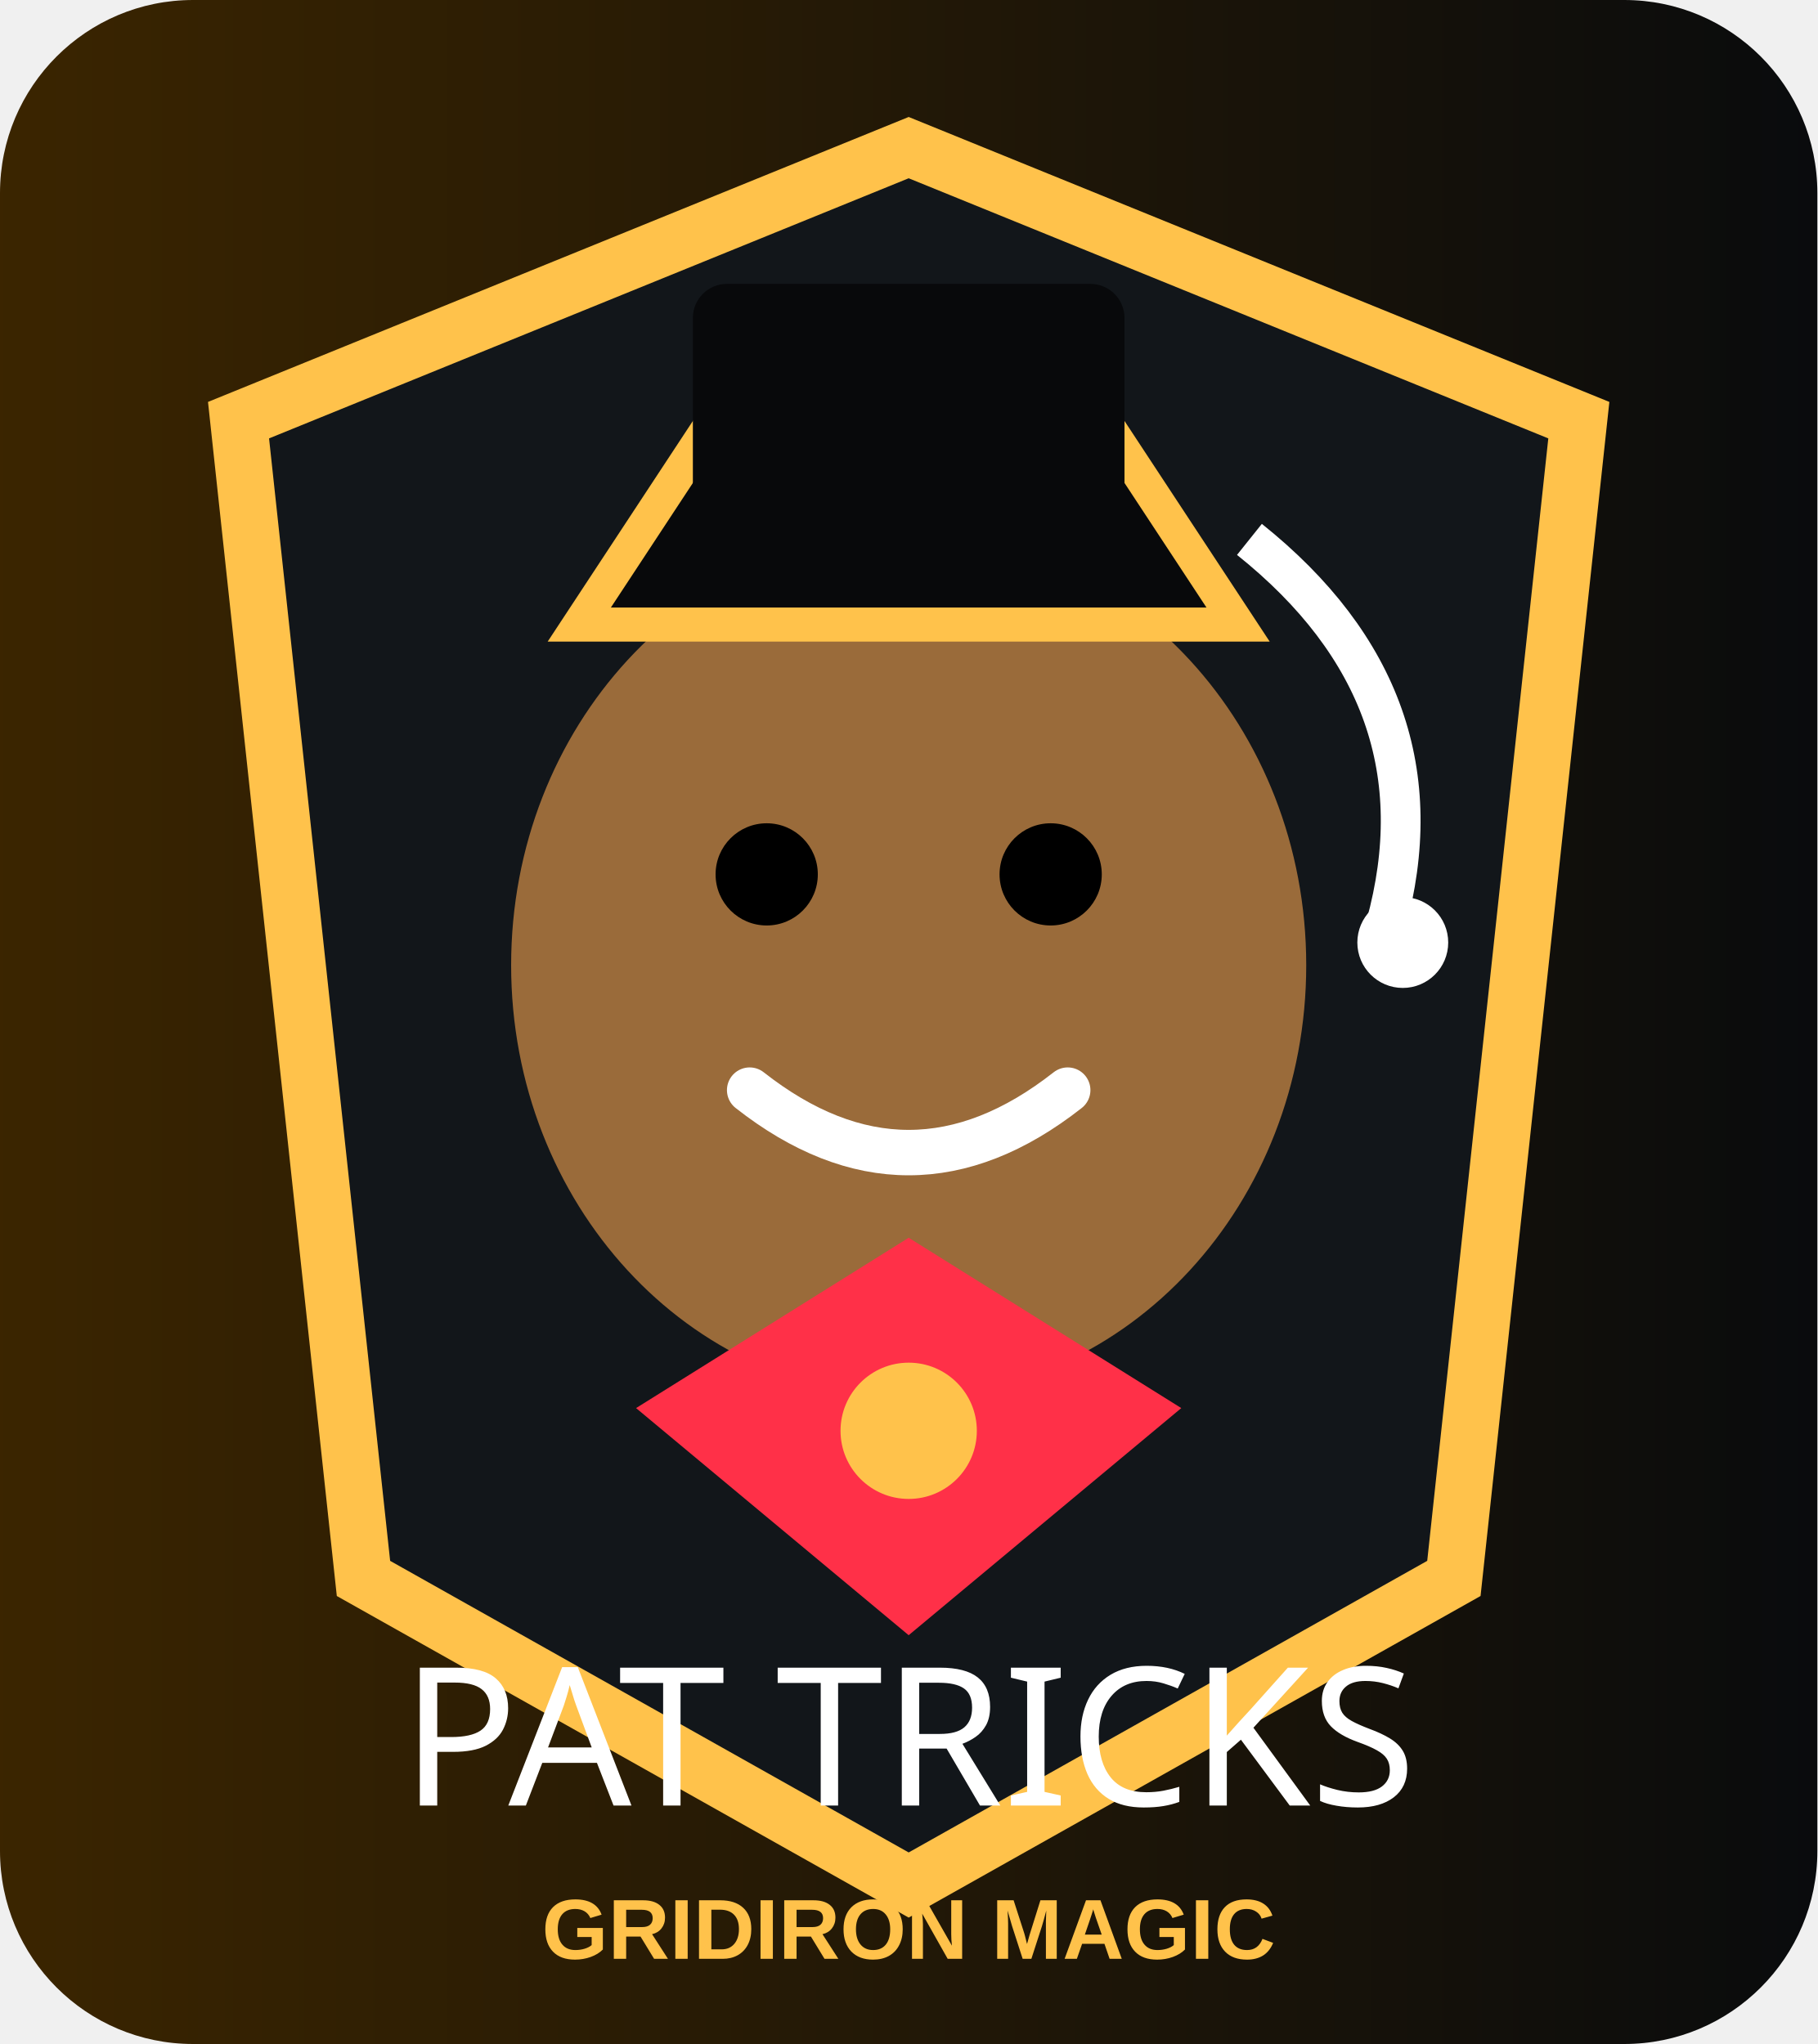
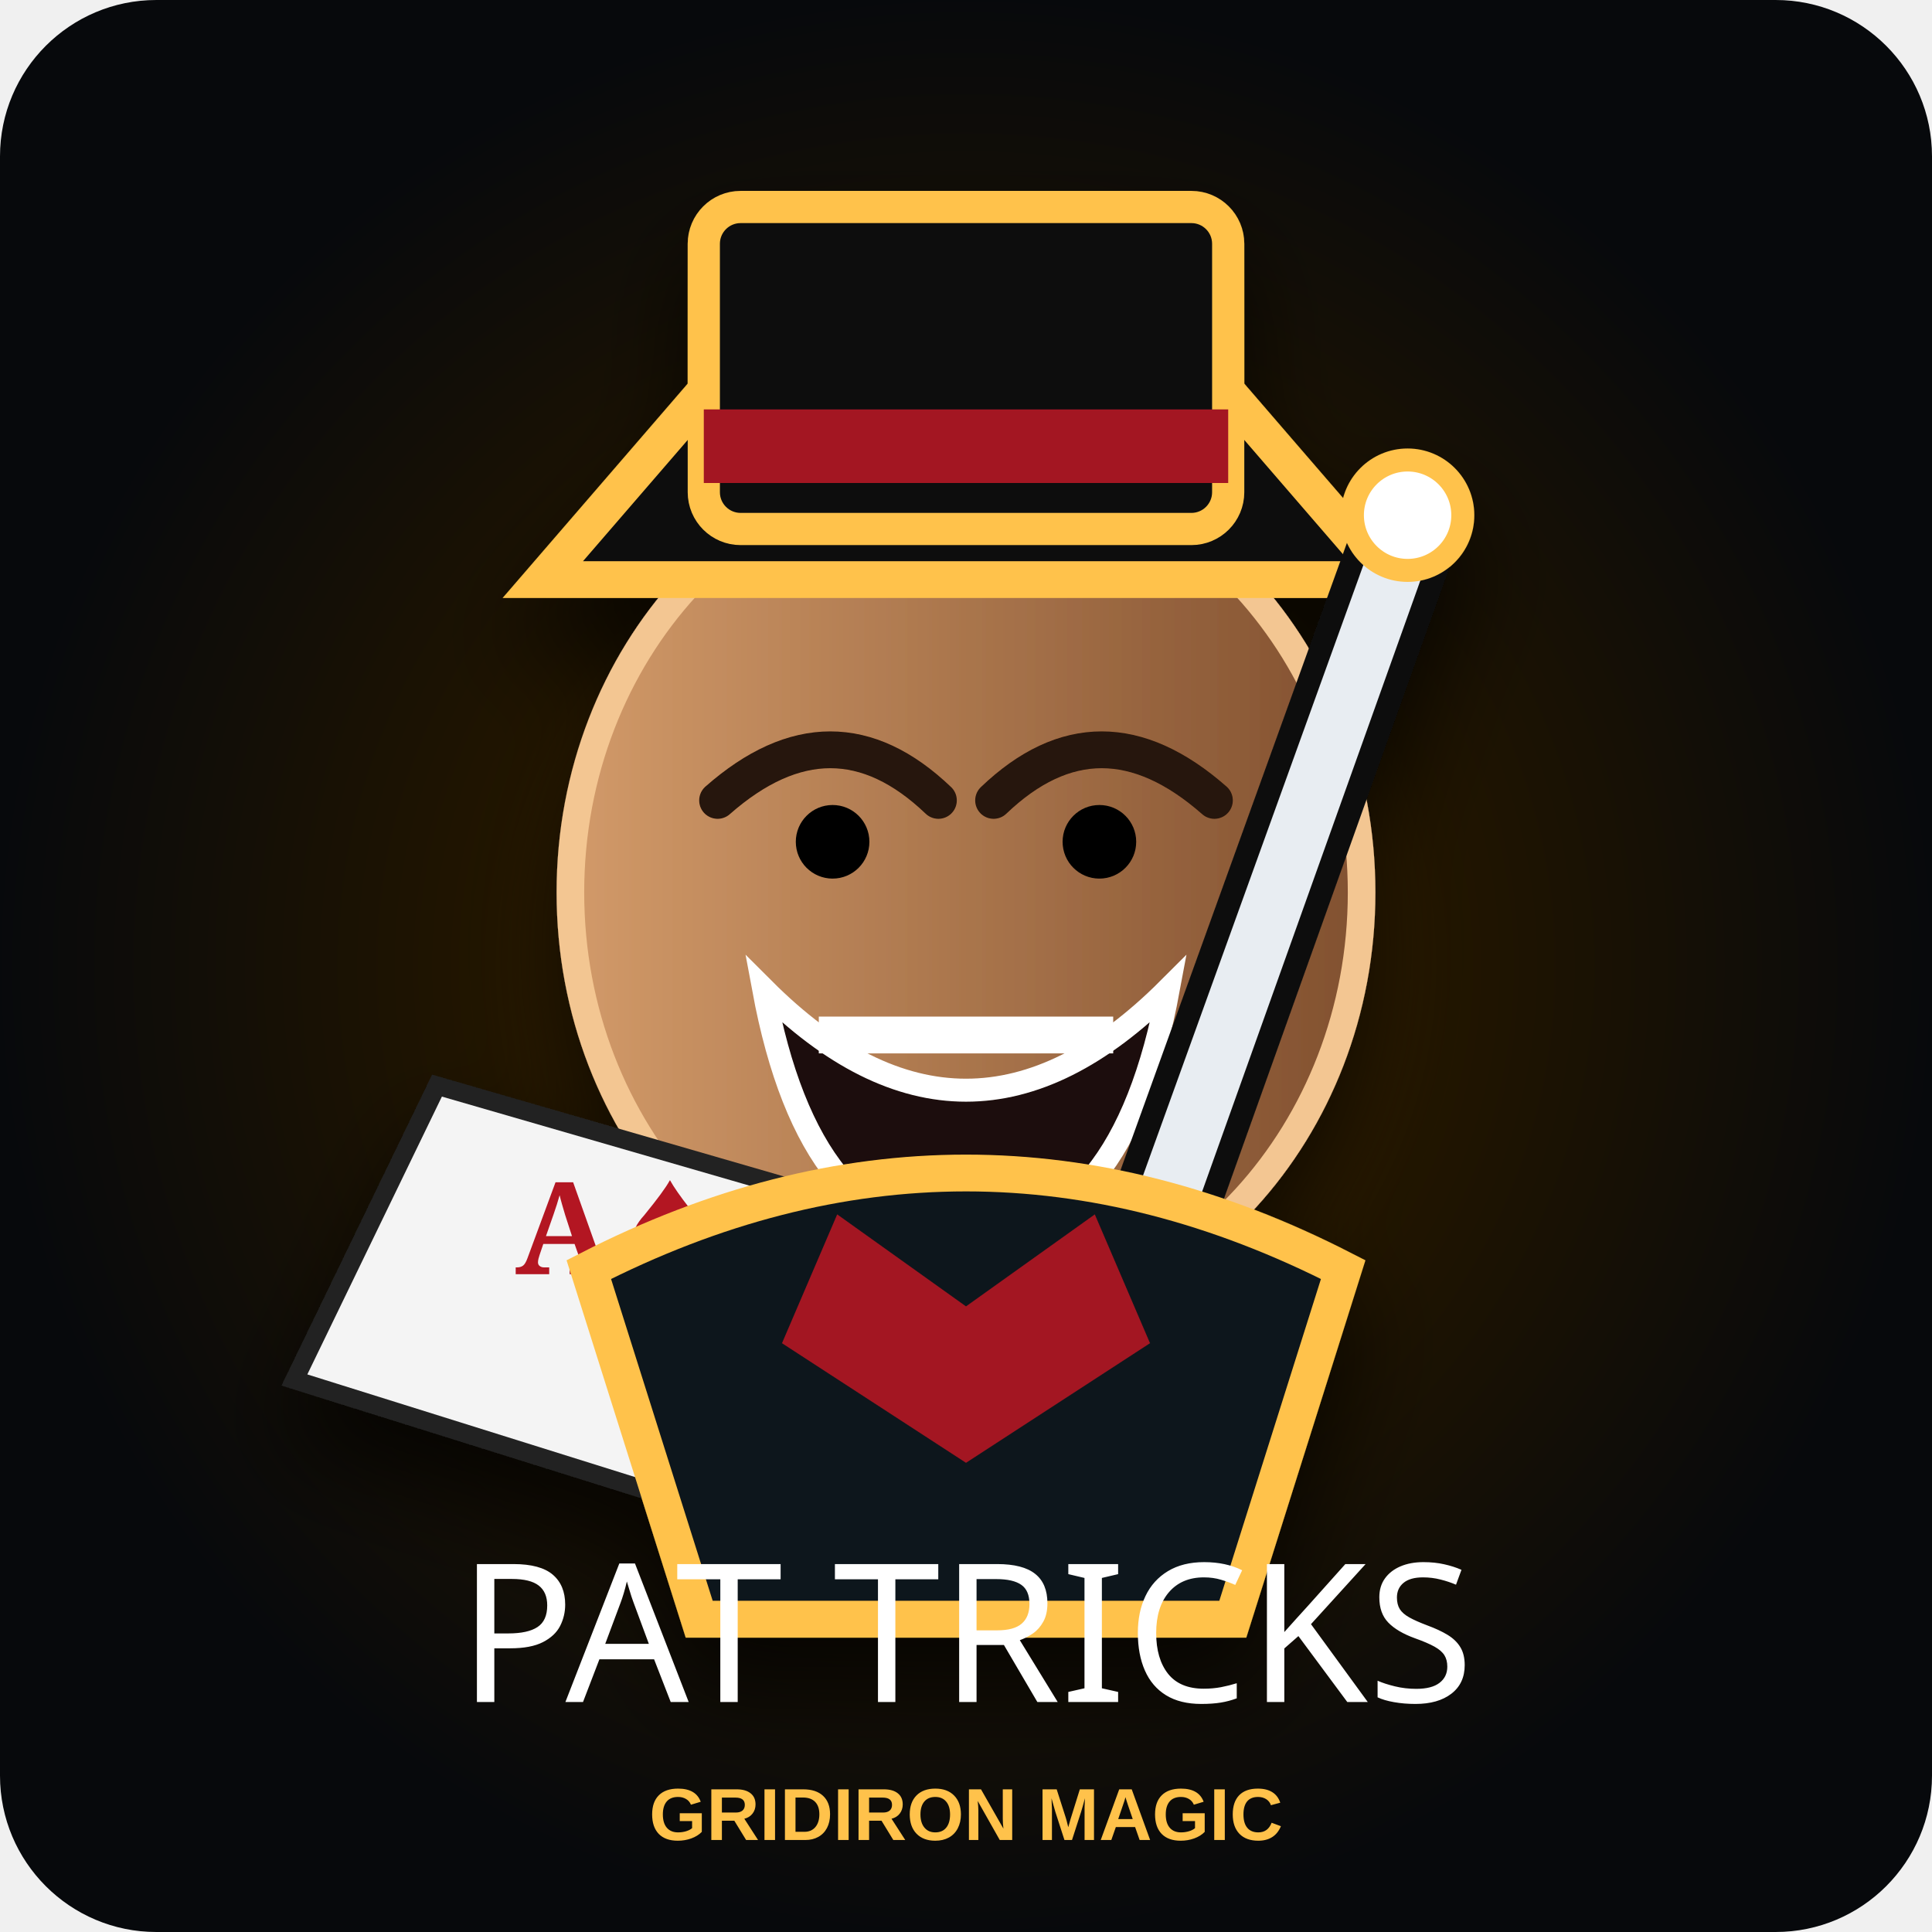
- <svg xmlns="http://www.w3.org/2000/svg" viewBox="0 0 320 360">
+ <svg xmlns="http://www.w3.org/2000/svg" viewBox="0 0 420 420">
  <defs>
-     <linearGradient id="g">
-       <stop stop-color="#3b2500" />
-       <stop offset="1" stop-color="#090b0d" />
+     <radialGradient id="bg">
+       <stop stop-color="#6a4000" />
+       <stop offset=".5" stop-color="#211500" />
+       <stop offset="1" stop-color="#07090c" />
+     </radialGradient>
+     <linearGradient id="skin">
+       <stop stop-color="#d29a69" />
+       <stop offset="1" stop-color="#81502f" />
    </linearGradient>
+     <filter id="s">
+       <feDropShadow dx="0" dy="12" stdDeviation="10" flood-opacity=".7" />
+     </filter>
  </defs>
-   <rect width="320" height="360" rx="34" fill="url(#g)" />
-   <path d="M42 74l118-48 118 48-22 204-96 54-96-54z" fill="#12161a" stroke="#ffc24b" stroke-width="10" />
-   <ellipse cx="160" cy="170" rx="70" ry="76" fill="#9a6b3a" />
-   <circle cx="135" cy="154" r="9" />
-   <circle cx="185" cy="154" r="9" />
-   <path d="M132 192q28 22 56 0" fill="none" stroke="#fff" stroke-width="8" stroke-linecap="round" />
-   <path d="M102 110h116l-25-38H127z" fill="#08090b" stroke="#ffc24b" stroke-width="6" />
-   <rect x="122" y="50" width="76" height="52" rx="6" fill="#08090b" />
-   <path d="M112 248l48-30 48 30-48 40z" fill="#ff3048" />
-   <circle cx="160" cy="252" r="12" fill="#ffc24b" />
-   <path d="M220 95q35 28 24 68" fill="none" stroke="#fff" stroke-width="7" />
-   <circle cx="247" cy="166" r="8" fill="#fff" />
-   <text x="160" y="318" text-anchor="middle" font-family="Arial Black" font-size="34" fill="#fff">PAT TRICKS</text>
-   <text x="160" y="345" text-anchor="middle" font-family="Arial" font-weight="700" font-size="15" fill="#ffc24b">GRIDIRON MAGIC</text>
+   <rect width="420" height="420" rx="34" fill="url(#bg)" />
+   <g filter="url(#s)">
+     <ellipse cx="210" cy="194" rx="86" ry="94" fill="url(#skin)" stroke="#f3c692" stroke-width="6" />
+     <path d="M118 126h184l-38-44H156z" fill="#0a0c0f" stroke="#ffc24b" stroke-width="8" />
+     <rect x="153" y="45" width="114" height="70" rx="8" fill="#0b0c0f" stroke="#ffc24b" stroke-width="7" />
+     <rect x="153" y="89" width="114" height="16" fill="#a31624" />
+     <path d="M156 174q25-22 48 0m60 0q-25-22-48 0" fill="none" stroke="#271308" stroke-width="8" stroke-linecap="round" />
+     <circle cx="181" cy="183" r="8" />
+     <circle cx="239" cy="183" r="8" />
+     <path d="M166 215q44 44 88 0-10 54-44 54t-44-54z" fill="#1a0b08" stroke="#fff" stroke-width="5" />
+     <path d="M178 225h64" stroke="#fff" stroke-width="8" />
+     <path d="M95 236l76 22-24 68-83-26z" fill="#f4f4f4" stroke="#222" stroke-width="4" />
+     <text x="112" y="277" font-family="Georgia" font-weight="700" font-size="28" fill="#b31523">A♠</text>
+     <path d="M298 111l16 8-60 168-17-7z" fill="#e8edf2" stroke="#111" stroke-width="5" />
+     <circle cx="306" cy="112" r="12" fill="#fff" stroke="#ffc24b" stroke-width="5" />
+     <path d="M128 276q82-42 164 0l-24 76H152z" fill="#11161b" stroke="#ffc24b" stroke-width="8" />
+     <path d="M182 264l28 20 28-20 12 28-40 26-40-26z" fill="#a31624" />
+   </g>
+   <text x="210" y="370" text-anchor="middle" font-family="Arial Black" font-size="42" fill="#fff">PAT TRICKS</text>
+   <text x="210" y="400" text-anchor="middle" font-family="Arial" font-weight="700" font-size="16" fill="#ffc24b">GRIDIRON MAGIC</text>
</svg>
